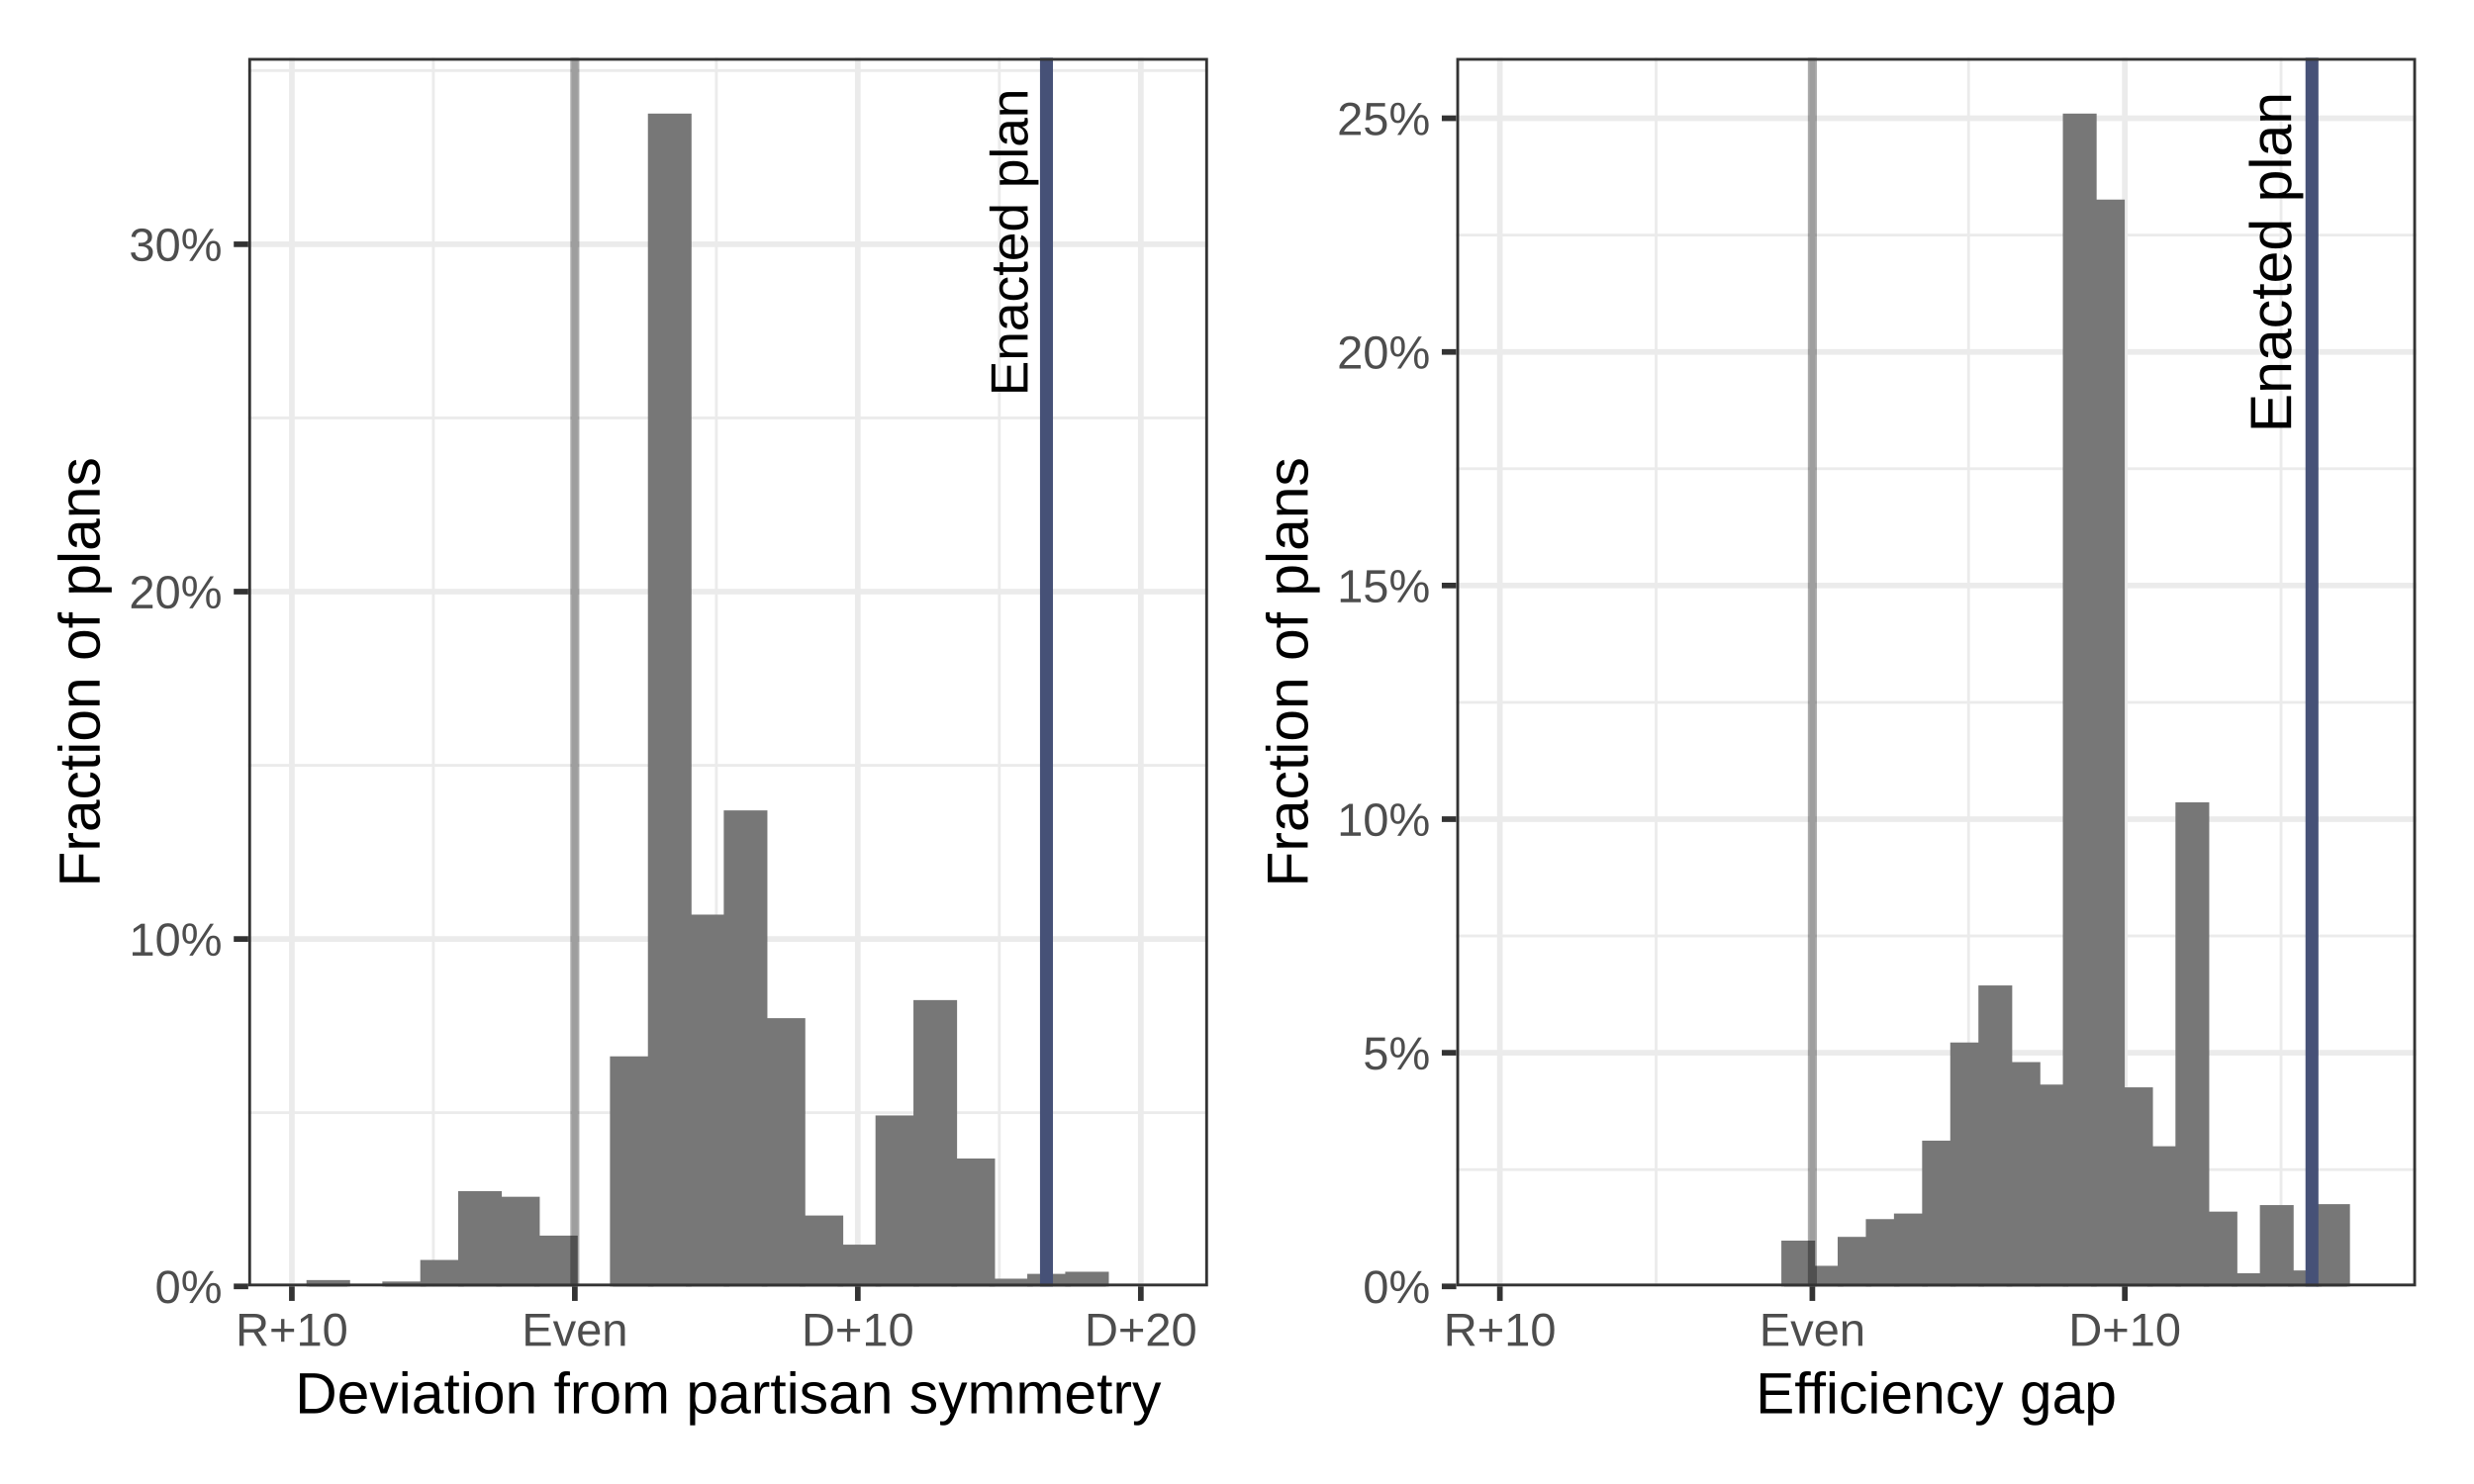
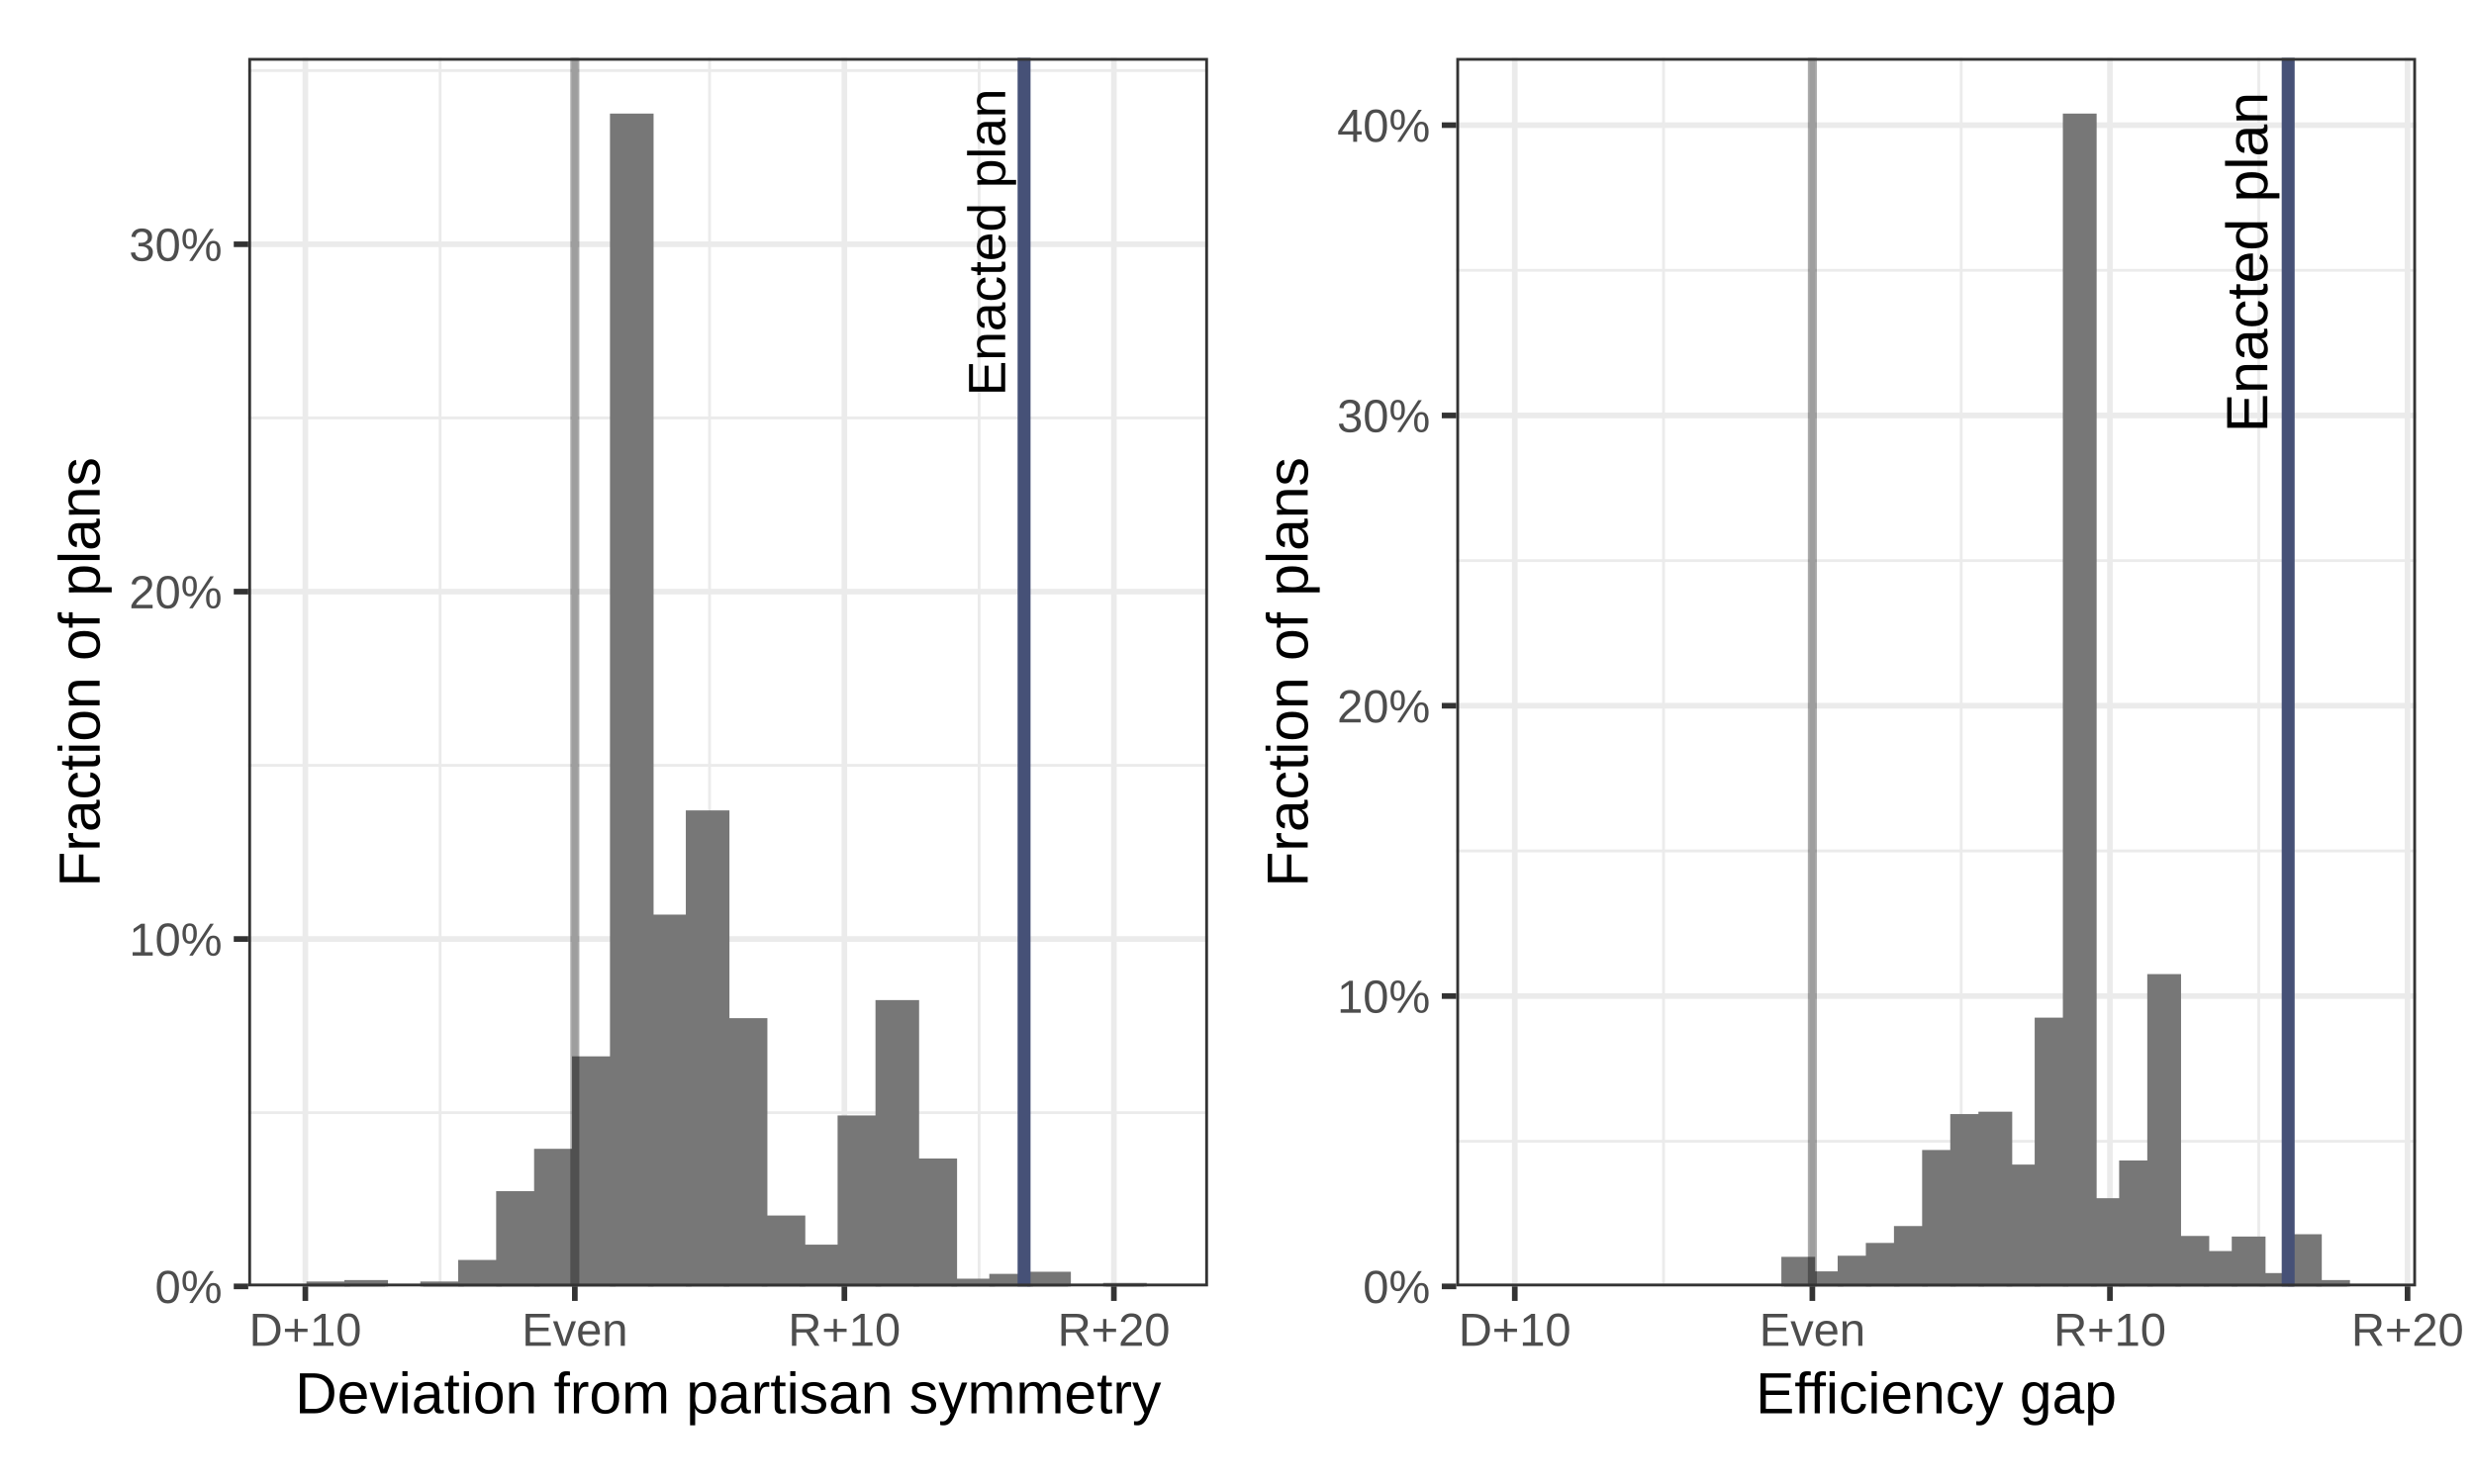
<svg xmlns="http://www.w3.org/2000/svg" class="svglite" width="468.00pt" height="280.80pt" viewBox="0 0 468.00 280.80">
  <defs>
    <style type="text/css">
    .svglite line, .svglite polyline, .svglite polygon, .svglite path, .svglite rect, .svglite circle {
      fill: none;
      stroke: #000000;
      stroke-linecap: round;
      stroke-linejoin: round;
      stroke-miterlimit: 10.00;
    }
  </style>
  </defs>
  <rect width="100%" height="100%" style="stroke: none; fill: #FFFFFF;" />
  <defs>
    <clipPath id="cpMC4wMHw0NjguMDB8MC4wMHwyODAuODA=">
      <rect x="0.00" y="0.00" width="468.00" height="280.80" />
    </clipPath>
  </defs>
  <g clip-path="url(#cpMC4wMHw0NjguMDB8MC4wMHwyODAuODA=)">
    <rect x="0" y="0" width="468.00" height="280.80" style="stroke-width: 1.07; stroke: #FFFFFF; fill: #FFFFFF;" />
  </g>
  <defs>
    <clipPath id="cpNS40OHwyMzQuMDB8NS40OHwyNzUuMzI=">
      <rect x="5.48" y="5.48" width="228.52" height="269.84" />
    </clipPath>
  </defs>
  <g clip-path="url(#cpNS40OHwyMzQuMDB8NS40OHwyNzUuMzI=)">
    <rect x="5.48" y="5.48" width="228.52" height="269.84" style="stroke-width: 1.07; stroke: #FFFFFF; fill: #FFFFFF;" />
  </g>
  <g clip-path="url(#cpMC4wMHw0NjguMDB8MC4wMHwyODAuODA=)">
</g>
  <defs>
    <clipPath id="cpNDYuOTZ8MjI4LjUyfDEwLjk2fDI0My40MQ==">
      <rect x="46.96" y="10.96" width="181.56" height="232.45" />
    </clipPath>
  </defs>
  <g clip-path="url(#cpNDYuOTZ8MjI4LjUyfDEwLjk2fDI0My40MQ==)">
    <rect x="46.96" y="10.96" width="181.56" height="232.45" style="stroke-width: 1.07; stroke: none; fill: #FFFFFF;" />
    <polyline points="46.96,210.54 228.52,210.54 " style="stroke-width: 0.53; stroke: #EBEBEB; stroke-linecap: butt;" />
    <polyline points="46.96,144.81 228.52,144.81 " style="stroke-width: 0.53; stroke: #EBEBEB; stroke-linecap: butt;" />
    <polyline points="46.96,79.08 228.52,79.08 " style="stroke-width: 0.53; stroke: #EBEBEB; stroke-linecap: butt;" />
    <polyline points="46.96,13.35 228.52,13.35 " style="stroke-width: 0.53; stroke: #EBEBEB; stroke-linecap: butt;" />
-     <polyline points="81.98,243.41 81.98,10.96 " style="stroke-width: 0.53; stroke: #EBEBEB; stroke-linecap: butt;" />
-     <polyline points="135.51,243.41 135.51,10.96 " style="stroke-width: 0.53; stroke: #EBEBEB; stroke-linecap: butt;" />
-     <polyline points="189.04,243.41 189.04,10.96 " style="stroke-width: 0.53; stroke: #EBEBEB; stroke-linecap: butt;" />
+     <polyline points="83.25,243.41 83.25,10.96 " style="stroke-width: 0.53; stroke: #EBEBEB; stroke-linecap: butt;" />
+     <polyline points="134.23,243.41 134.23,10.96 " style="stroke-width: 0.53; stroke: #EBEBEB; stroke-linecap: butt;" />
+     <polyline points="185.22,243.41 185.22,10.96 " style="stroke-width: 0.53; stroke: #EBEBEB; stroke-linecap: butt;" />
    <polyline points="46.96,243.41 228.52,243.41 " style="stroke-width: 1.07; stroke: #EBEBEB; stroke-linecap: butt;" />
    <polyline points="46.96,177.68 228.52,177.68 " style="stroke-width: 1.07; stroke: #EBEBEB; stroke-linecap: butt;" />
    <polyline points="46.96,111.95 228.52,111.95 " style="stroke-width: 1.07; stroke: #EBEBEB; stroke-linecap: butt;" />
    <polyline points="46.96,46.22 228.52,46.22 " style="stroke-width: 1.07; stroke: #EBEBEB; stroke-linecap: butt;" />
-     <polyline points="55.21,243.41 55.21,10.96 " style="stroke-width: 1.07; stroke: #EBEBEB; stroke-linecap: butt;" />
+     <polyline points="57.76,243.41 57.76,10.96 " style="stroke-width: 1.07; stroke: #EBEBEB; stroke-linecap: butt;" />
    <polyline points="108.74,243.41 108.74,10.96 " style="stroke-width: 1.07; stroke: #EBEBEB; stroke-linecap: butt;" />
-     <polyline points="162.27,243.41 162.27,10.96 " style="stroke-width: 1.07; stroke: #EBEBEB; stroke-linecap: butt;" />
-     <polyline points="215.81,243.41 215.81,10.96 " style="stroke-width: 1.07; stroke: #EBEBEB; stroke-linecap: butt;" />
-     <rect x="58.51" y="242.75" width="7.18" height="0.66" style="stroke-width: 1.07; stroke: #777777; stroke-linecap: square; stroke-linejoin: miter; fill: #777777;" />
-     <rect x="65.68" y="243.41" width="7.18" height="0.00" style="stroke-width: 1.07; stroke: #777777; stroke-linecap: square; stroke-linejoin: miter; fill: #777777;" />
-     <rect x="72.86" y="243.02" width="7.18" height="0.39" style="stroke-width: 1.07; stroke: #777777; stroke-linecap: square; stroke-linejoin: miter; fill: #777777;" />
-     <rect x="80.04" y="238.94" width="7.18" height="4.47" style="stroke-width: 1.07; stroke: #777777; stroke-linecap: square; stroke-linejoin: miter; fill: #777777;" />
-     <rect x="87.21" y="225.93" width="7.18" height="17.48" style="stroke-width: 1.07; stroke: #777777; stroke-linecap: square; stroke-linejoin: miter; fill: #777777;" />
-     <rect x="94.39" y="226.98" width="7.18" height="16.43" style="stroke-width: 1.07; stroke: #777777; stroke-linecap: square; stroke-linejoin: miter; fill: #777777;" />
-     <rect x="101.57" y="234.34" width="7.18" height="9.07" style="stroke-width: 1.07; stroke: #777777; stroke-linecap: square; stroke-linejoin: miter; fill: #777777;" />
-     <rect x="108.74" y="243.41" width="7.18" height="0.00" style="stroke-width: 1.07; stroke: #777777; stroke-linecap: square; stroke-linejoin: miter; fill: #777777;" />
-     <rect x="115.92" y="200.42" width="7.18" height="42.99" style="stroke-width: 1.07; stroke: #777777; stroke-linecap: square; stroke-linejoin: miter; fill: #777777;" />
-     <rect x="123.10" y="22.03" width="7.18" height="221.38" style="stroke-width: 1.07; stroke: #777777; stroke-linecap: square; stroke-linejoin: miter; fill: #777777;" />
-     <rect x="130.27" y="173.60" width="7.18" height="69.81" style="stroke-width: 1.07; stroke: #777777; stroke-linecap: square; stroke-linejoin: miter; fill: #777777;" />
-     <rect x="137.45" y="153.88" width="7.18" height="89.53" style="stroke-width: 1.07; stroke: #777777; stroke-linecap: square; stroke-linejoin: miter; fill: #777777;" />
-     <rect x="144.62" y="193.19" width="7.18" height="50.22" style="stroke-width: 1.07; stroke: #777777; stroke-linecap: square; stroke-linejoin: miter; fill: #777777;" />
-     <rect x="151.80" y="230.53" width="7.18" height="12.88" style="stroke-width: 1.07; stroke: #777777; stroke-linecap: square; stroke-linejoin: miter; fill: #777777;" />
-     <rect x="158.98" y="236.05" width="7.18" height="7.36" style="stroke-width: 1.07; stroke: #777777; stroke-linecap: square; stroke-linejoin: miter; fill: #777777;" />
-     <rect x="166.15" y="211.60" width="7.18" height="31.81" style="stroke-width: 1.07; stroke: #777777; stroke-linecap: square; stroke-linejoin: miter; fill: #777777;" />
-     <rect x="173.33" y="189.77" width="7.18" height="53.64" style="stroke-width: 1.07; stroke: #777777; stroke-linecap: square; stroke-linejoin: miter; fill: #777777;" />
-     <rect x="180.51" y="219.75" width="7.18" height="23.66" style="stroke-width: 1.07; stroke: #777777; stroke-linecap: square; stroke-linejoin: miter; fill: #777777;" />
-     <rect x="187.68" y="242.49" width="7.18" height="0.92" style="stroke-width: 1.07; stroke: #777777; stroke-linecap: square; stroke-linejoin: miter; fill: #777777;" />
-     <rect x="194.86" y="241.57" width="7.18" height="1.84" style="stroke-width: 1.07; stroke: #777777; stroke-linecap: square; stroke-linejoin: miter; fill: #777777;" />
-     <rect x="202.04" y="241.18" width="7.18" height="2.23" style="stroke-width: 1.07; stroke: #777777; stroke-linecap: square; stroke-linejoin: miter; fill: #777777;" />
-     <rect x="209.21" y="243.41" width="7.18" height="0.00" style="stroke-width: 1.07; stroke: #777777; stroke-linecap: square; stroke-linejoin: miter; fill: #777777;" />
-     <line x1="197.96" y1="243.41" x2="197.96" y2="10.96" style="stroke-width: 2.45; stroke: #465177; stroke-linecap: butt;" />
+     <polyline points="159.73,243.41 159.73,10.96 " style="stroke-width: 1.07; stroke: #EBEBEB; stroke-linecap: butt;" />
+     <polyline points="210.71,243.41 210.71,10.96 " style="stroke-width: 1.07; stroke: #EBEBEB; stroke-linecap: butt;" />
+     <rect x="58.51" y="243.02" width="7.18" height="0.39" style="stroke-width: 1.07; stroke: #777777; stroke-linecap: square; stroke-linejoin: miter; fill: #777777;" />
+     <rect x="65.68" y="242.75" width="7.18" height="0.66" style="stroke-width: 1.07; stroke: #777777; stroke-linecap: square; stroke-linejoin: miter; fill: #777777;" />
+     <rect x="72.86" y="243.41" width="7.18" height="0.00" style="stroke-width: 1.07; stroke: #777777; stroke-linecap: square; stroke-linejoin: miter; fill: #777777;" />
+     <rect x="80.04" y="243.02" width="7.18" height="0.39" style="stroke-width: 1.07; stroke: #777777; stroke-linecap: square; stroke-linejoin: miter; fill: #777777;" />
+     <rect x="87.21" y="238.94" width="7.18" height="4.47" style="stroke-width: 1.07; stroke: #777777; stroke-linecap: square; stroke-linejoin: miter; fill: #777777;" />
+     <rect x="94.39" y="225.93" width="7.18" height="17.48" style="stroke-width: 1.07; stroke: #777777; stroke-linecap: square; stroke-linejoin: miter; fill: #777777;" />
+     <rect x="101.57" y="217.91" width="7.18" height="25.50" style="stroke-width: 1.07; stroke: #777777; stroke-linecap: square; stroke-linejoin: miter; fill: #777777;" />
+     <rect x="108.74" y="200.42" width="7.18" height="42.99" style="stroke-width: 1.07; stroke: #777777; stroke-linecap: square; stroke-linejoin: miter; fill: #777777;" />
+     <rect x="115.92" y="22.03" width="7.18" height="221.38" style="stroke-width: 1.07; stroke: #777777; stroke-linecap: square; stroke-linejoin: miter; fill: #777777;" />
+     <rect x="123.10" y="173.60" width="7.18" height="69.81" style="stroke-width: 1.07; stroke: #777777; stroke-linecap: square; stroke-linejoin: miter; fill: #777777;" />
+     <rect x="130.27" y="153.88" width="7.18" height="89.53" style="stroke-width: 1.07; stroke: #777777; stroke-linecap: square; stroke-linejoin: miter; fill: #777777;" />
+     <rect x="137.45" y="193.19" width="7.18" height="50.22" style="stroke-width: 1.07; stroke: #777777; stroke-linecap: square; stroke-linejoin: miter; fill: #777777;" />
+     <rect x="144.62" y="230.53" width="7.18" height="12.88" style="stroke-width: 1.07; stroke: #777777; stroke-linecap: square; stroke-linejoin: miter; fill: #777777;" />
+     <rect x="151.80" y="236.05" width="7.18" height="7.36" style="stroke-width: 1.07; stroke: #777777; stroke-linecap: square; stroke-linejoin: miter; fill: #777777;" />
+     <rect x="158.98" y="211.60" width="7.18" height="31.81" style="stroke-width: 1.07; stroke: #777777; stroke-linecap: square; stroke-linejoin: miter; fill: #777777;" />
+     <rect x="166.15" y="189.77" width="7.18" height="53.64" style="stroke-width: 1.07; stroke: #777777; stroke-linecap: square; stroke-linejoin: miter; fill: #777777;" />
+     <rect x="173.33" y="219.75" width="7.18" height="23.66" style="stroke-width: 1.07; stroke: #777777; stroke-linecap: square; stroke-linejoin: miter; fill: #777777;" />
+     <rect x="180.51" y="242.49" width="7.18" height="0.92" style="stroke-width: 1.07; stroke: #777777; stroke-linecap: square; stroke-linejoin: miter; fill: #777777;" />
+     <rect x="187.68" y="241.57" width="7.18" height="1.84" style="stroke-width: 1.07; stroke: #777777; stroke-linecap: square; stroke-linejoin: miter; fill: #777777;" />
+     <rect x="194.86" y="241.18" width="7.18" height="2.23" style="stroke-width: 1.07; stroke: #777777; stroke-linecap: square; stroke-linejoin: miter; fill: #777777;" />
+     <rect x="202.04" y="243.41" width="7.18" height="0.00" style="stroke-width: 1.07; stroke: #777777; stroke-linecap: square; stroke-linejoin: miter; fill: #777777;" />
+     <rect x="209.21" y="243.28" width="7.18" height="0.13" style="stroke-width: 1.07; stroke: #777777; stroke-linecap: square; stroke-linejoin: miter; fill: #777777;" />
+     <line x1="193.72" y1="243.41" x2="193.72" y2="10.96" style="stroke-width: 2.45; stroke: #465177; stroke-linecap: butt;" />
    <line x1="108.74" y1="243.41" x2="108.74" y2="10.96" style="stroke-width: 1.71; stroke: #000000; stroke-opacity: 0.33; stroke-linecap: butt;" />
-     <text transform="translate(194.39,16.77) rotate(-90)" text-anchor="end" style="font-size: 9.96px; font-family: Arial;" textLength="58.11px" lengthAdjust="spacingAndGlyphs">Enacted plan</text>
+     <text transform="translate(190.15,16.77) rotate(-90)" text-anchor="end" style="font-size: 9.96px; font-family: Arial;" textLength="58.11px" lengthAdjust="spacingAndGlyphs">Enacted plan</text>
    <rect x="46.96" y="10.96" width="181.56" height="232.45" style="stroke-width: 1.07; stroke: #333333;" />
  </g>
  <g clip-path="url(#cpMC4wMHw0NjguMDB8MC4wMHwyODAuODA=)">
    <text x="42.03" y="246.56" text-anchor="end" style="font-size: 8.80px; fill: #4D4D4D; font-family: Arial;" textLength="12.72px" lengthAdjust="spacingAndGlyphs">0%</text>
    <text x="42.03" y="180.83" text-anchor="end" style="font-size: 8.80px; fill: #4D4D4D; font-family: Arial;" textLength="17.61px" lengthAdjust="spacingAndGlyphs">10%</text>
    <text x="42.03" y="115.10" text-anchor="end" style="font-size: 8.80px; fill: #4D4D4D; font-family: Arial;" textLength="17.61px" lengthAdjust="spacingAndGlyphs">20%</text>
    <text x="42.03" y="49.37" text-anchor="end" style="font-size: 8.80px; fill: #4D4D4D; font-family: Arial;" textLength="17.61px" lengthAdjust="spacingAndGlyphs">30%</text>
    <polyline points="44.22,243.41 46.96,243.41 " style="stroke-width: 1.07; stroke: #333333; stroke-linecap: butt;" />
    <polyline points="44.22,177.68 46.96,177.68 " style="stroke-width: 1.07; stroke: #333333; stroke-linecap: butt;" />
    <polyline points="44.22,111.95 46.96,111.95 " style="stroke-width: 1.07; stroke: #333333; stroke-linecap: butt;" />
    <polyline points="44.22,46.22 46.96,46.22 " style="stroke-width: 1.07; stroke: #333333; stroke-linecap: butt;" />
-     <polyline points="55.21,246.15 55.21,243.41 " style="stroke-width: 1.07; stroke: #333333; stroke-linecap: butt;" />
+     <polyline points="57.76,246.15 57.76,243.41 " style="stroke-width: 1.07; stroke: #333333; stroke-linecap: butt;" />
    <polyline points="108.74,246.15 108.74,243.41 " style="stroke-width: 1.07; stroke: #333333; stroke-linecap: butt;" />
-     <polyline points="162.27,246.15 162.27,243.41 " style="stroke-width: 1.07; stroke: #333333; stroke-linecap: butt;" />
-     <polyline points="215.81,246.15 215.81,243.41 " style="stroke-width: 1.07; stroke: #333333; stroke-linecap: butt;" />
-     <text x="55.21" y="254.65" text-anchor="middle" style="font-size: 8.80px; fill: #4D4D4D; font-family: Arial;" textLength="21.28px" lengthAdjust="spacingAndGlyphs">R+10</text>
+     <polyline points="159.73,246.15 159.73,243.41 " style="stroke-width: 1.07; stroke: #333333; stroke-linecap: butt;" />
+     <polyline points="210.71,246.15 210.71,243.41 " style="stroke-width: 1.07; stroke: #333333; stroke-linecap: butt;" />
+     <text x="57.76" y="254.65" text-anchor="middle" style="font-size: 8.80px; fill: #4D4D4D; font-family: Arial;" textLength="21.28px" lengthAdjust="spacingAndGlyphs">D+10</text>
    <text x="108.74" y="254.65" text-anchor="middle" style="font-size: 8.80px; fill: #4D4D4D; font-family: Arial;" textLength="20.06px" lengthAdjust="spacingAndGlyphs">Even</text>
-     <text x="162.27" y="254.65" text-anchor="middle" style="font-size: 8.80px; fill: #4D4D4D; font-family: Arial;" textLength="21.28px" lengthAdjust="spacingAndGlyphs">D+10</text>
-     <text x="215.81" y="254.65" text-anchor="middle" style="font-size: 8.80px; fill: #4D4D4D; font-family: Arial;" textLength="21.28px" lengthAdjust="spacingAndGlyphs">D+20</text>
+     <text x="159.73" y="254.65" text-anchor="middle" style="font-size: 8.80px; fill: #4D4D4D; font-family: Arial;" textLength="21.28px" lengthAdjust="spacingAndGlyphs">R+10</text>
+     <text x="210.71" y="254.65" text-anchor="middle" style="font-size: 8.80px; fill: #4D4D4D; font-family: Arial;" textLength="21.28px" lengthAdjust="spacingAndGlyphs">R+20</text>
    <text x="137.74" y="267.42" text-anchor="middle" style="font-size: 11.00px; font-family: Arial;" textLength="163.83px" lengthAdjust="spacingAndGlyphs">Deviation from partisan symmetry</text>
    <text transform="translate(18.85,127.18) rotate(-90)" text-anchor="middle" style="font-size: 11.00px; font-family: Arial;" textLength="81.32px" lengthAdjust="spacingAndGlyphs">Fraction of plans</text>
  </g>
  <defs>
    <clipPath id="cpMjM0LjAwfDQ2Mi41Mnw1LjQ4fDI3NS4zMg==">
      <rect x="234.00" y="5.48" width="228.52" height="269.84" />
    </clipPath>
  </defs>
  <g clip-path="url(#cpMjM0LjAwfDQ2Mi41Mnw1LjQ4fDI3NS4zMg==)">
    <rect x="234.00" y="5.48" width="228.52" height="269.84" style="stroke-width: 1.07; stroke: #FFFFFF; fill: #FFFFFF;" />
  </g>
  <g clip-path="url(#cpMC4wMHw0NjguMDB8MC4wMHwyODAuODA=)">
</g>
  <defs>
    <clipPath id="cpMjc1LjQ4fDQ1Ny4wNHwxMC45NnwyNDMuNDE=">
      <rect x="275.48" y="10.96" width="181.56" height="232.45" />
    </clipPath>
  </defs>
  <g clip-path="url(#cpMjc1LjQ4fDQ1Ny4wNHwxMC45NnwyNDMuNDE=)">
    <rect x="275.48" y="10.96" width="181.56" height="232.45" style="stroke-width: 1.07; stroke: none; fill: #FFFFFF;" />
-     <polyline points="275.48,221.31 457.04,221.31 " style="stroke-width: 0.53; stroke: #EBEBEB; stroke-linecap: butt;" />
-     <polyline points="275.48,177.10 457.04,177.10 " style="stroke-width: 0.53; stroke: #EBEBEB; stroke-linecap: butt;" />
-     <polyline points="275.48,132.90 457.04,132.90 " style="stroke-width: 0.53; stroke: #EBEBEB; stroke-linecap: butt;" />
-     <polyline points="275.48,88.69 457.04,88.69 " style="stroke-width: 0.53; stroke: #EBEBEB; stroke-linecap: butt;" />
-     <polyline points="275.48,44.48 457.04,44.48 " style="stroke-width: 0.53; stroke: #EBEBEB; stroke-linecap: butt;" />
-     <polyline points="313.28,243.41 313.28,10.96 " style="stroke-width: 0.53; stroke: #EBEBEB; stroke-linecap: butt;" />
-     <polyline points="372.39,243.41 372.39,10.96 " style="stroke-width: 0.53; stroke: #EBEBEB; stroke-linecap: butt;" />
-     <polyline points="431.50,243.41 431.50,10.96 " style="stroke-width: 0.53; stroke: #EBEBEB; stroke-linecap: butt;" />
+     <polyline points="275.48,215.94 457.04,215.94 " style="stroke-width: 0.53; stroke: #EBEBEB; stroke-linecap: butt;" />
+     <polyline points="275.48,161.01 457.04,161.01 " style="stroke-width: 0.53; stroke: #EBEBEB; stroke-linecap: butt;" />
+     <polyline points="275.48,106.08 457.04,106.08 " style="stroke-width: 0.53; stroke: #EBEBEB; stroke-linecap: butt;" />
+     <polyline points="275.48,51.14 457.04,51.14 " style="stroke-width: 0.53; stroke: #EBEBEB; stroke-linecap: butt;" />
+     <polyline points="314.69,243.41 314.69,10.96 " style="stroke-width: 0.53; stroke: #EBEBEB; stroke-linecap: butt;" />
+     <polyline points="370.99,243.41 370.99,10.96 " style="stroke-width: 0.53; stroke: #EBEBEB; stroke-linecap: butt;" />
+     <polyline points="427.28,243.41 427.28,10.96 " style="stroke-width: 0.53; stroke: #EBEBEB; stroke-linecap: butt;" />
    <polyline points="275.48,243.41 457.04,243.41 " style="stroke-width: 1.07; stroke: #EBEBEB; stroke-linecap: butt;" />
-     <polyline points="275.48,199.20 457.04,199.20 " style="stroke-width: 1.07; stroke: #EBEBEB; stroke-linecap: butt;" />
-     <polyline points="275.48,155.00 457.04,155.00 " style="stroke-width: 1.07; stroke: #EBEBEB; stroke-linecap: butt;" />
-     <polyline points="275.48,110.79 457.04,110.79 " style="stroke-width: 1.07; stroke: #EBEBEB; stroke-linecap: butt;" />
-     <polyline points="275.48,66.59 457.04,66.59 " style="stroke-width: 1.07; stroke: #EBEBEB; stroke-linecap: butt;" />
-     <polyline points="275.48,22.38 457.04,22.38 " style="stroke-width: 1.07; stroke: #EBEBEB; stroke-linecap: butt;" />
-     <polyline points="283.73,243.41 283.73,10.96 " style="stroke-width: 1.07; stroke: #EBEBEB; stroke-linecap: butt;" />
+     <polyline points="275.48,188.48 457.04,188.48 " style="stroke-width: 1.07; stroke: #EBEBEB; stroke-linecap: butt;" />
+     <polyline points="275.48,133.54 457.04,133.54 " style="stroke-width: 1.07; stroke: #EBEBEB; stroke-linecap: butt;" />
+     <polyline points="275.48,78.61 457.04,78.61 " style="stroke-width: 1.07; stroke: #EBEBEB; stroke-linecap: butt;" />
+     <polyline points="275.48,23.68 457.04,23.68 " style="stroke-width: 1.07; stroke: #EBEBEB; stroke-linecap: butt;" />
+     <polyline points="286.55,243.41 286.55,10.96 " style="stroke-width: 1.07; stroke: #EBEBEB; stroke-linecap: butt;" />
    <polyline points="342.84,243.41 342.84,10.96 " style="stroke-width: 1.07; stroke: #EBEBEB; stroke-linecap: butt;" />
-     <polyline points="401.95,243.41 401.95,10.96 " style="stroke-width: 1.07; stroke: #EBEBEB; stroke-linecap: butt;" />
+     <polyline points="399.13,243.41 399.13,10.96 " style="stroke-width: 1.07; stroke: #EBEBEB; stroke-linecap: butt;" />
+     <polyline points="455.43,243.41 455.43,10.96 " style="stroke-width: 1.07; stroke: #EBEBEB; stroke-linecap: butt;" />
    <rect x="284.27" y="243.41" width="5.32" height="0.00" style="stroke-width: 1.07; stroke: #777777; stroke-linecap: square; stroke-linejoin: miter; fill: #777777;" />
    <rect x="289.59" y="243.41" width="5.32" height="0.00" style="stroke-width: 1.07; stroke: #777777; stroke-linecap: square; stroke-linejoin: miter; fill: #777777;" />
    <rect x="294.92" y="243.41" width="5.32" height="0.00" style="stroke-width: 1.07; stroke: #777777; stroke-linecap: square; stroke-linejoin: miter; fill: #777777;" />
    <rect x="300.24" y="243.41" width="5.32" height="0.00" style="stroke-width: 1.07; stroke: #777777; stroke-linecap: square; stroke-linejoin: miter; fill: #777777;" />
    <rect x="305.57" y="243.41" width="5.32" height="0.00" style="stroke-width: 1.07; stroke: #777777; stroke-linecap: square; stroke-linejoin: miter; fill: #777777;" />
    <rect x="310.89" y="243.41" width="5.32" height="0.00" style="stroke-width: 1.07; stroke: #777777; stroke-linecap: square; stroke-linejoin: miter; fill: #777777;" />
    <rect x="316.22" y="243.41" width="5.32" height="0.00" style="stroke-width: 1.07; stroke: #777777; stroke-linecap: square; stroke-linejoin: miter; fill: #777777;" />
    <rect x="321.54" y="243.41" width="5.32" height="0.00" style="stroke-width: 1.07; stroke: #777777; stroke-linecap: square; stroke-linejoin: miter; fill: #777777;" />
    <rect x="326.87" y="243.41" width="5.32" height="0.00" style="stroke-width: 1.07; stroke: #777777; stroke-linecap: square; stroke-linejoin: miter; fill: #777777;" />
    <rect x="332.19" y="243.41" width="5.32" height="0.00" style="stroke-width: 1.07; stroke: #777777; stroke-linecap: square; stroke-linejoin: miter; fill: #777777;" />
-     <rect x="337.51" y="235.28" width="5.32" height="8.13" style="stroke-width: 1.07; stroke: #777777; stroke-linecap: square; stroke-linejoin: miter; fill: #777777;" />
-     <rect x="342.84" y="240.05" width="5.32" height="3.36" style="stroke-width: 1.07; stroke: #777777; stroke-linecap: square; stroke-linejoin: miter; fill: #777777;" />
-     <rect x="348.16" y="234.57" width="5.32" height="8.84" style="stroke-width: 1.07; stroke: #777777; stroke-linecap: square; stroke-linejoin: miter; fill: #777777;" />
-     <rect x="353.49" y="231.21" width="5.32" height="12.20" style="stroke-width: 1.07; stroke: #777777; stroke-linecap: square; stroke-linejoin: miter; fill: #777777;" />
-     <rect x="358.81" y="230.15" width="5.32" height="13.26" style="stroke-width: 1.07; stroke: #777777; stroke-linecap: square; stroke-linejoin: miter; fill: #777777;" />
-     <rect x="364.14" y="216.36" width="5.32" height="27.05" style="stroke-width: 1.07; stroke: #777777; stroke-linecap: square; stroke-linejoin: miter; fill: #777777;" />
-     <rect x="369.46" y="197.79" width="5.32" height="45.62" style="stroke-width: 1.07; stroke: #777777; stroke-linecap: square; stroke-linejoin: miter; fill: #777777;" />
-     <rect x="374.79" y="187.00" width="5.32" height="56.41" style="stroke-width: 1.07; stroke: #777777; stroke-linecap: square; stroke-linejoin: miter; fill: #777777;" />
-     <rect x="380.11" y="201.50" width="5.32" height="41.91" style="stroke-width: 1.07; stroke: #777777; stroke-linecap: square; stroke-linejoin: miter; fill: #777777;" />
-     <rect x="385.43" y="205.75" width="5.32" height="37.66" style="stroke-width: 1.07; stroke: #777777; stroke-linecap: square; stroke-linejoin: miter; fill: #777777;" />
+     <rect x="337.51" y="238.36" width="5.32" height="5.05" style="stroke-width: 1.07; stroke: #777777; stroke-linecap: square; stroke-linejoin: miter; fill: #777777;" />
+     <rect x="342.84" y="241.10" width="5.32" height="2.31" style="stroke-width: 1.07; stroke: #777777; stroke-linecap: square; stroke-linejoin: miter; fill: #777777;" />
+     <rect x="348.16" y="238.14" width="5.32" height="5.27" style="stroke-width: 1.07; stroke: #777777; stroke-linecap: square; stroke-linejoin: miter; fill: #777777;" />
+     <rect x="353.49" y="235.72" width="5.32" height="7.69" style="stroke-width: 1.07; stroke: #777777; stroke-linecap: square; stroke-linejoin: miter; fill: #777777;" />
+     <rect x="358.81" y="232.53" width="5.32" height="10.88" style="stroke-width: 1.07; stroke: #777777; stroke-linecap: square; stroke-linejoin: miter; fill: #777777;" />
+     <rect x="364.14" y="218.14" width="5.32" height="25.27" style="stroke-width: 1.07; stroke: #777777; stroke-linecap: square; stroke-linejoin: miter; fill: #777777;" />
+     <rect x="369.46" y="211.33" width="5.32" height="32.08" style="stroke-width: 1.07; stroke: #777777; stroke-linecap: square; stroke-linejoin: miter; fill: #777777;" />
+     <rect x="374.79" y="210.89" width="5.32" height="32.52" style="stroke-width: 1.07; stroke: #777777; stroke-linecap: square; stroke-linejoin: miter; fill: #777777;" />
+     <rect x="380.11" y="220.89" width="5.32" height="22.52" style="stroke-width: 1.07; stroke: #777777; stroke-linecap: square; stroke-linejoin: miter; fill: #777777;" />
+     <rect x="385.43" y="193.09" width="5.32" height="50.32" style="stroke-width: 1.07; stroke: #777777; stroke-linecap: square; stroke-linejoin: miter; fill: #777777;" />
    <rect x="390.76" y="22.03" width="5.32" height="221.38" style="stroke-width: 1.07; stroke: #777777; stroke-linecap: square; stroke-linejoin: miter; fill: #777777;" />
-     <rect x="396.08" y="38.30" width="5.32" height="205.11" style="stroke-width: 1.07; stroke: #777777; stroke-linecap: square; stroke-linejoin: miter; fill: #777777;" />
-     <rect x="401.41" y="206.28" width="5.32" height="37.13" style="stroke-width: 1.07; stroke: #777777; stroke-linecap: square; stroke-linejoin: miter; fill: #777777;" />
-     <rect x="406.73" y="217.42" width="5.32" height="25.99" style="stroke-width: 1.07; stroke: #777777; stroke-linecap: square; stroke-linejoin: miter; fill: #777777;" />
-     <rect x="412.06" y="152.35" width="5.32" height="91.06" style="stroke-width: 1.07; stroke: #777777; stroke-linecap: square; stroke-linejoin: miter; fill: #777777;" />
-     <rect x="417.38" y="229.79" width="5.32" height="13.62" style="stroke-width: 1.07; stroke: #777777; stroke-linecap: square; stroke-linejoin: miter; fill: #777777;" />
-     <rect x="422.71" y="241.46" width="5.32" height="1.95" style="stroke-width: 1.07; stroke: #777777; stroke-linecap: square; stroke-linejoin: miter; fill: #777777;" />
-     <rect x="428.03" y="228.56" width="5.32" height="14.85" style="stroke-width: 1.07; stroke: #777777; stroke-linecap: square; stroke-linejoin: miter; fill: #777777;" />
-     <rect x="433.35" y="240.93" width="5.32" height="2.48" style="stroke-width: 1.07; stroke: #777777; stroke-linecap: square; stroke-linejoin: miter; fill: #777777;" />
-     <rect x="438.68" y="228.38" width="5.32" height="15.03" style="stroke-width: 1.07; stroke: #777777; stroke-linecap: square; stroke-linejoin: miter; fill: #777777;" />
-     <line x1="437.35" y1="243.41" x2="437.35" y2="10.96" style="stroke-width: 2.45; stroke: #465177; stroke-linecap: butt;" />
+     <rect x="396.08" y="227.26" width="5.32" height="16.15" style="stroke-width: 1.07; stroke: #777777; stroke-linecap: square; stroke-linejoin: miter; fill: #777777;" />
+     <rect x="401.41" y="220.12" width="5.32" height="23.29" style="stroke-width: 1.07; stroke: #777777; stroke-linecap: square; stroke-linejoin: miter; fill: #777777;" />
+     <rect x="406.73" y="184.85" width="5.32" height="58.56" style="stroke-width: 1.07; stroke: #777777; stroke-linecap: square; stroke-linejoin: miter; fill: #777777;" />
+     <rect x="412.06" y="234.40" width="5.32" height="9.01" style="stroke-width: 1.07; stroke: #777777; stroke-linecap: square; stroke-linejoin: miter; fill: #777777;" />
+     <rect x="417.38" y="237.26" width="5.32" height="6.15" style="stroke-width: 1.07; stroke: #777777; stroke-linecap: square; stroke-linejoin: miter; fill: #777777;" />
+     <rect x="422.71" y="234.51" width="5.32" height="8.90" style="stroke-width: 1.07; stroke: #777777; stroke-linecap: square; stroke-linejoin: miter; fill: #777777;" />
+     <rect x="428.03" y="241.43" width="5.32" height="1.98" style="stroke-width: 1.07; stroke: #777777; stroke-linecap: square; stroke-linejoin: miter; fill: #777777;" />
+     <rect x="433.35" y="234.07" width="5.32" height="9.34" style="stroke-width: 1.07; stroke: #777777; stroke-linecap: square; stroke-linejoin: miter; fill: #777777;" />
+     <rect x="438.68" y="242.75" width="5.32" height="0.66" style="stroke-width: 1.07; stroke: #777777; stroke-linecap: square; stroke-linejoin: miter; fill: #777777;" />
+     <line x1="432.85" y1="243.41" x2="432.85" y2="10.96" style="stroke-width: 2.45; stroke: #465177; stroke-linecap: butt;" />
    <line x1="342.84" y1="243.41" x2="342.84" y2="10.96" style="stroke-width: 1.71; stroke: #000000; stroke-opacity: 0.33; stroke-linecap: butt;" />
-     <text transform="translate(433.40,17.40) rotate(-90)" text-anchor="end" style="font-size: 11.04px; font-family: Arial;" textLength="64.40px" lengthAdjust="spacingAndGlyphs">Enacted plan</text>
+     <text transform="translate(428.90,17.40) rotate(-90)" text-anchor="end" style="font-size: 11.04px; font-family: Arial;" textLength="64.40px" lengthAdjust="spacingAndGlyphs">Enacted plan</text>
    <rect x="275.48" y="10.96" width="181.56" height="232.45" style="stroke-width: 1.07; stroke: #333333;" />
  </g>
  <g clip-path="url(#cpMC4wMHw0NjguMDB8MC4wMHwyODAuODA=)">
    <text x="270.55" y="246.56" text-anchor="end" style="font-size: 8.80px; fill: #4D4D4D; font-family: Arial;" textLength="12.72px" lengthAdjust="spacingAndGlyphs">0%</text>
-     <text x="270.55" y="202.36" text-anchor="end" style="font-size: 8.80px; fill: #4D4D4D; font-family: Arial;" textLength="12.72px" lengthAdjust="spacingAndGlyphs">5%</text>
-     <text x="270.55" y="158.15" text-anchor="end" style="font-size: 8.80px; fill: #4D4D4D; font-family: Arial;" textLength="17.61px" lengthAdjust="spacingAndGlyphs">10%</text>
-     <text x="270.55" y="113.95" text-anchor="end" style="font-size: 8.80px; fill: #4D4D4D; font-family: Arial;" textLength="17.61px" lengthAdjust="spacingAndGlyphs">15%</text>
-     <text x="270.55" y="69.74" text-anchor="end" style="font-size: 8.80px; fill: #4D4D4D; font-family: Arial;" textLength="17.61px" lengthAdjust="spacingAndGlyphs">20%</text>
-     <text x="270.55" y="25.54" text-anchor="end" style="font-size: 8.80px; fill: #4D4D4D; font-family: Arial;" textLength="17.61px" lengthAdjust="spacingAndGlyphs">25%</text>
+     <text x="270.55" y="191.63" text-anchor="end" style="font-size: 8.80px; fill: #4D4D4D; font-family: Arial;" textLength="17.61px" lengthAdjust="spacingAndGlyphs">10%</text>
+     <text x="270.55" y="136.70" text-anchor="end" style="font-size: 8.80px; fill: #4D4D4D; font-family: Arial;" textLength="17.61px" lengthAdjust="spacingAndGlyphs">20%</text>
+     <text x="270.55" y="81.76" text-anchor="end" style="font-size: 8.80px; fill: #4D4D4D; font-family: Arial;" textLength="17.61px" lengthAdjust="spacingAndGlyphs">30%</text>
+     <text x="270.55" y="26.83" text-anchor="end" style="font-size: 8.80px; fill: #4D4D4D; font-family: Arial;" textLength="17.61px" lengthAdjust="spacingAndGlyphs">40%</text>
    <polyline points="272.74,243.41 275.48,243.41 " style="stroke-width: 1.07; stroke: #333333; stroke-linecap: butt;" />
-     <polyline points="272.74,199.20 275.48,199.20 " style="stroke-width: 1.07; stroke: #333333; stroke-linecap: butt;" />
-     <polyline points="272.74,155.00 275.48,155.00 " style="stroke-width: 1.07; stroke: #333333; stroke-linecap: butt;" />
-     <polyline points="272.74,110.79 275.48,110.79 " style="stroke-width: 1.07; stroke: #333333; stroke-linecap: butt;" />
-     <polyline points="272.74,66.59 275.48,66.59 " style="stroke-width: 1.07; stroke: #333333; stroke-linecap: butt;" />
-     <polyline points="272.74,22.38 275.48,22.38 " style="stroke-width: 1.07; stroke: #333333; stroke-linecap: butt;" />
-     <polyline points="283.73,246.15 283.73,243.41 " style="stroke-width: 1.07; stroke: #333333; stroke-linecap: butt;" />
+     <polyline points="272.74,188.48 275.48,188.48 " style="stroke-width: 1.07; stroke: #333333; stroke-linecap: butt;" />
+     <polyline points="272.74,133.54 275.48,133.54 " style="stroke-width: 1.07; stroke: #333333; stroke-linecap: butt;" />
+     <polyline points="272.74,78.61 275.48,78.61 " style="stroke-width: 1.07; stroke: #333333; stroke-linecap: butt;" />
+     <polyline points="272.74,23.68 275.48,23.68 " style="stroke-width: 1.07; stroke: #333333; stroke-linecap: butt;" />
+     <polyline points="286.55,246.15 286.55,243.41 " style="stroke-width: 1.07; stroke: #333333; stroke-linecap: butt;" />
    <polyline points="342.84,246.15 342.84,243.41 " style="stroke-width: 1.07; stroke: #333333; stroke-linecap: butt;" />
-     <polyline points="401.95,246.15 401.95,243.41 " style="stroke-width: 1.07; stroke: #333333; stroke-linecap: butt;" />
-     <text x="283.73" y="254.65" text-anchor="middle" style="font-size: 8.80px; fill: #4D4D4D; font-family: Arial;" textLength="21.28px" lengthAdjust="spacingAndGlyphs">R+10</text>
+     <polyline points="399.13,246.15 399.13,243.41 " style="stroke-width: 1.07; stroke: #333333; stroke-linecap: butt;" />
+     <polyline points="455.43,246.15 455.43,243.41 " style="stroke-width: 1.07; stroke: #333333; stroke-linecap: butt;" />
+     <text x="286.55" y="254.65" text-anchor="middle" style="font-size: 8.80px; fill: #4D4D4D; font-family: Arial;" textLength="21.28px" lengthAdjust="spacingAndGlyphs">D+10</text>
    <text x="342.84" y="254.65" text-anchor="middle" style="font-size: 8.80px; fill: #4D4D4D; font-family: Arial;" textLength="20.06px" lengthAdjust="spacingAndGlyphs">Even</text>
-     <text x="401.95" y="254.65" text-anchor="middle" style="font-size: 8.80px; fill: #4D4D4D; font-family: Arial;" textLength="21.28px" lengthAdjust="spacingAndGlyphs">D+10</text>
+     <text x="399.13" y="254.65" text-anchor="middle" style="font-size: 8.80px; fill: #4D4D4D; font-family: Arial;" textLength="21.28px" lengthAdjust="spacingAndGlyphs">R+10</text>
+     <text x="455.43" y="254.65" text-anchor="middle" style="font-size: 8.80px; fill: #4D4D4D; font-family: Arial;" textLength="21.28px" lengthAdjust="spacingAndGlyphs">R+20</text>
    <text x="366.26" y="267.42" text-anchor="middle" style="font-size: 11.00px; font-family: Arial;" textLength="68.48px" lengthAdjust="spacingAndGlyphs">Efficiency gap</text>
    <text transform="translate(247.37,127.18) rotate(-90)" text-anchor="middle" style="font-size: 11.00px; font-family: Arial;" textLength="81.32px" lengthAdjust="spacingAndGlyphs">Fraction of plans</text>
  </g>
</svg>
